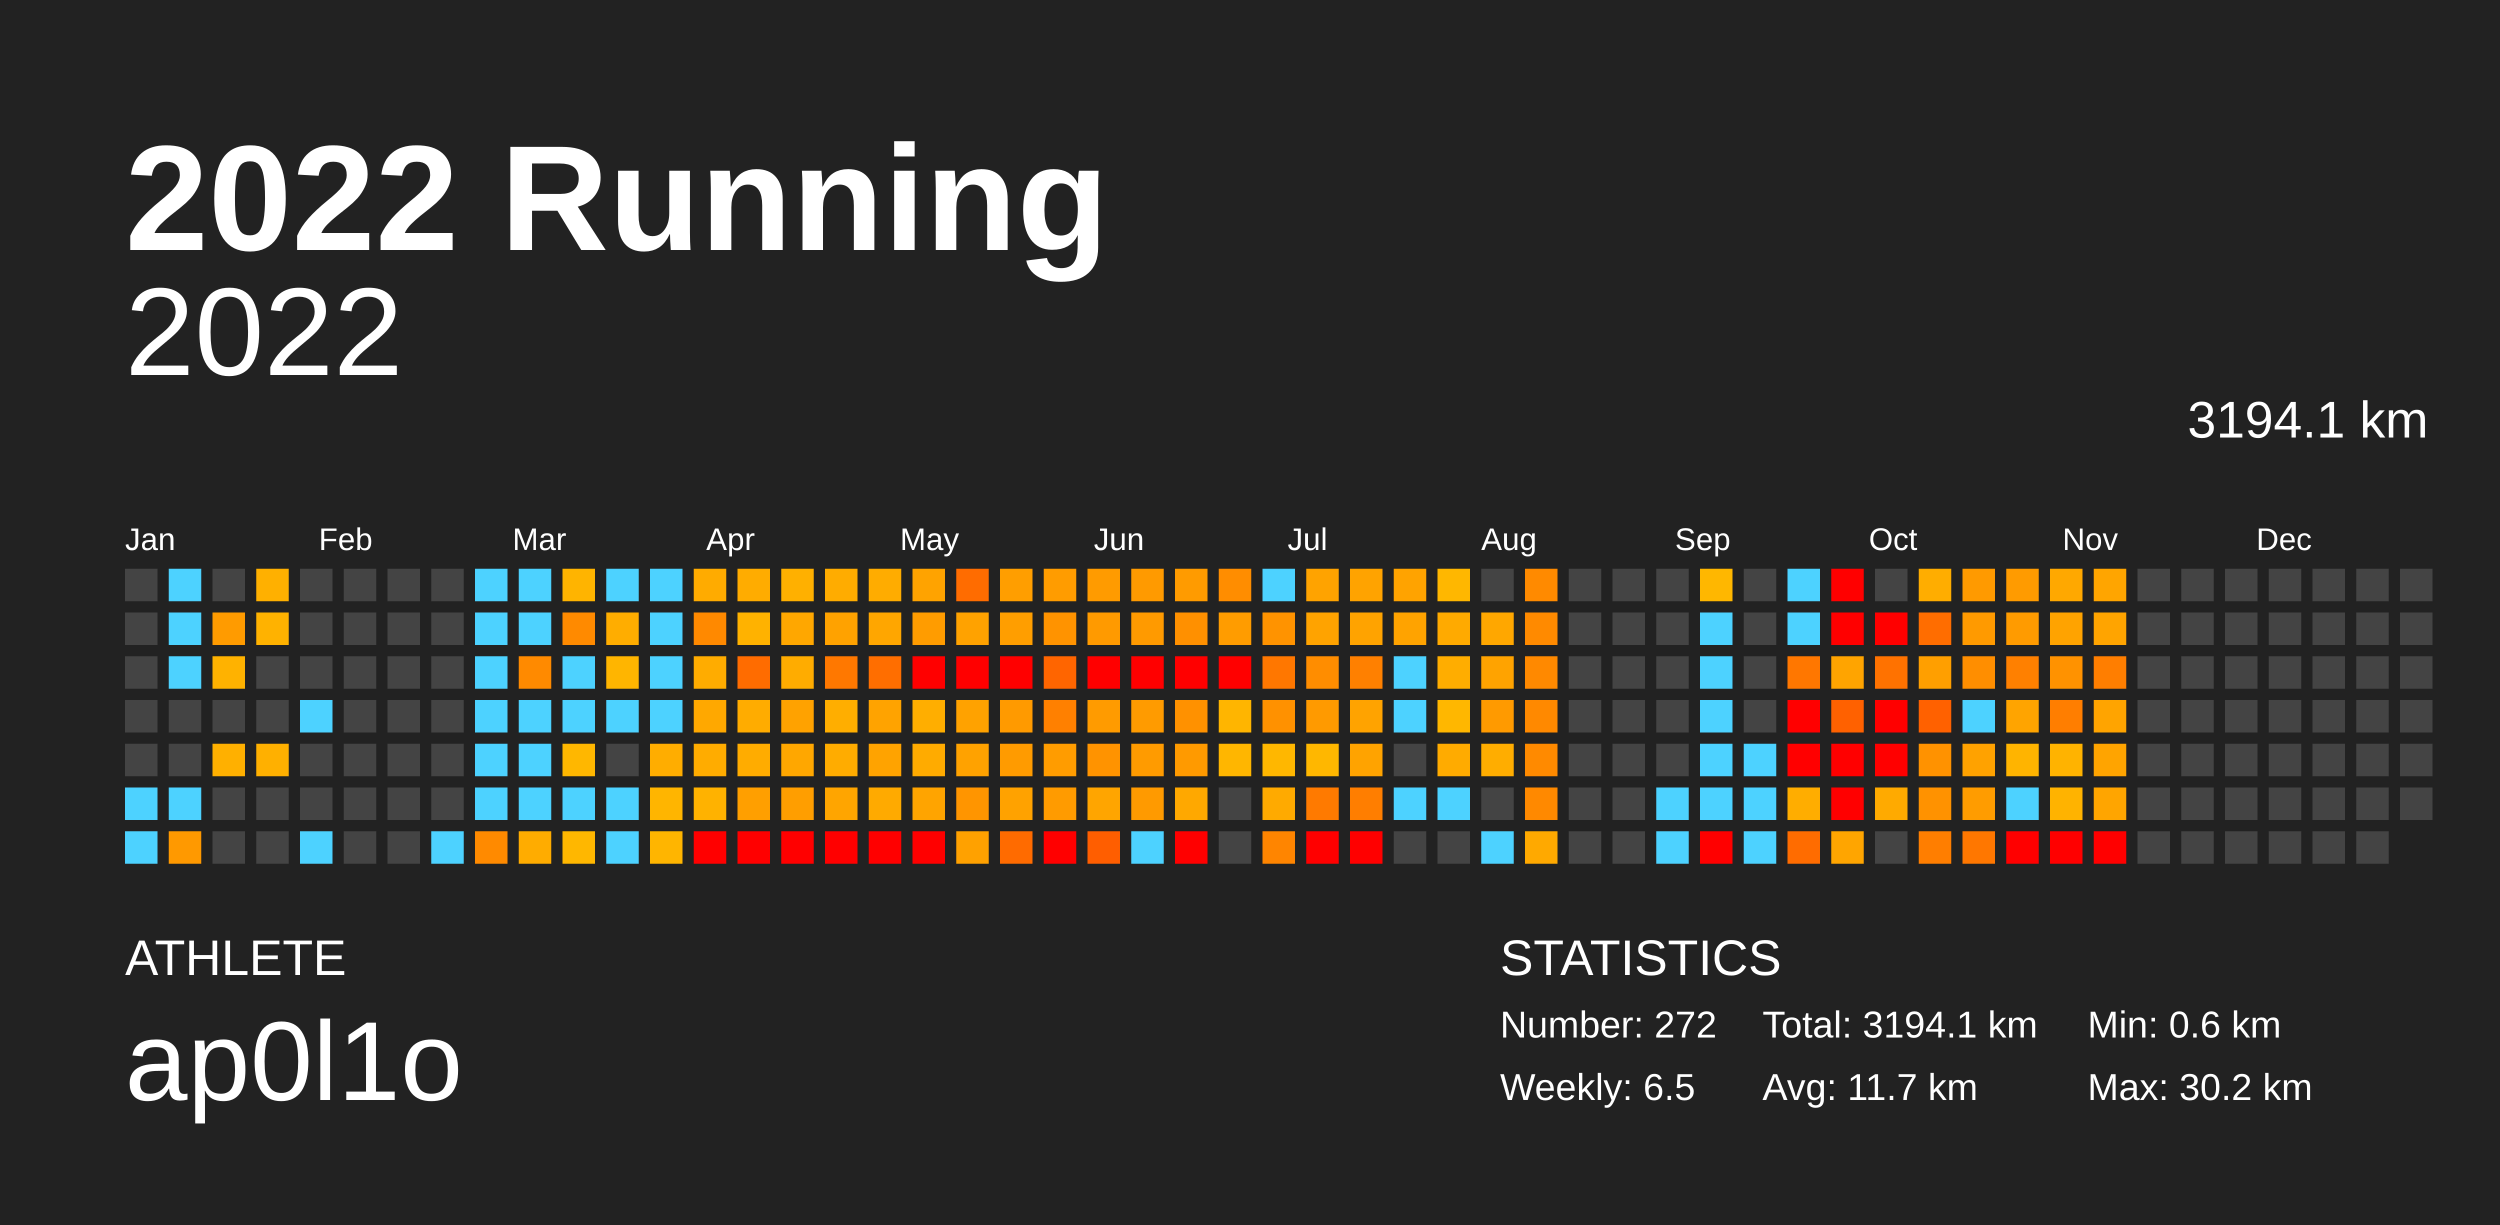
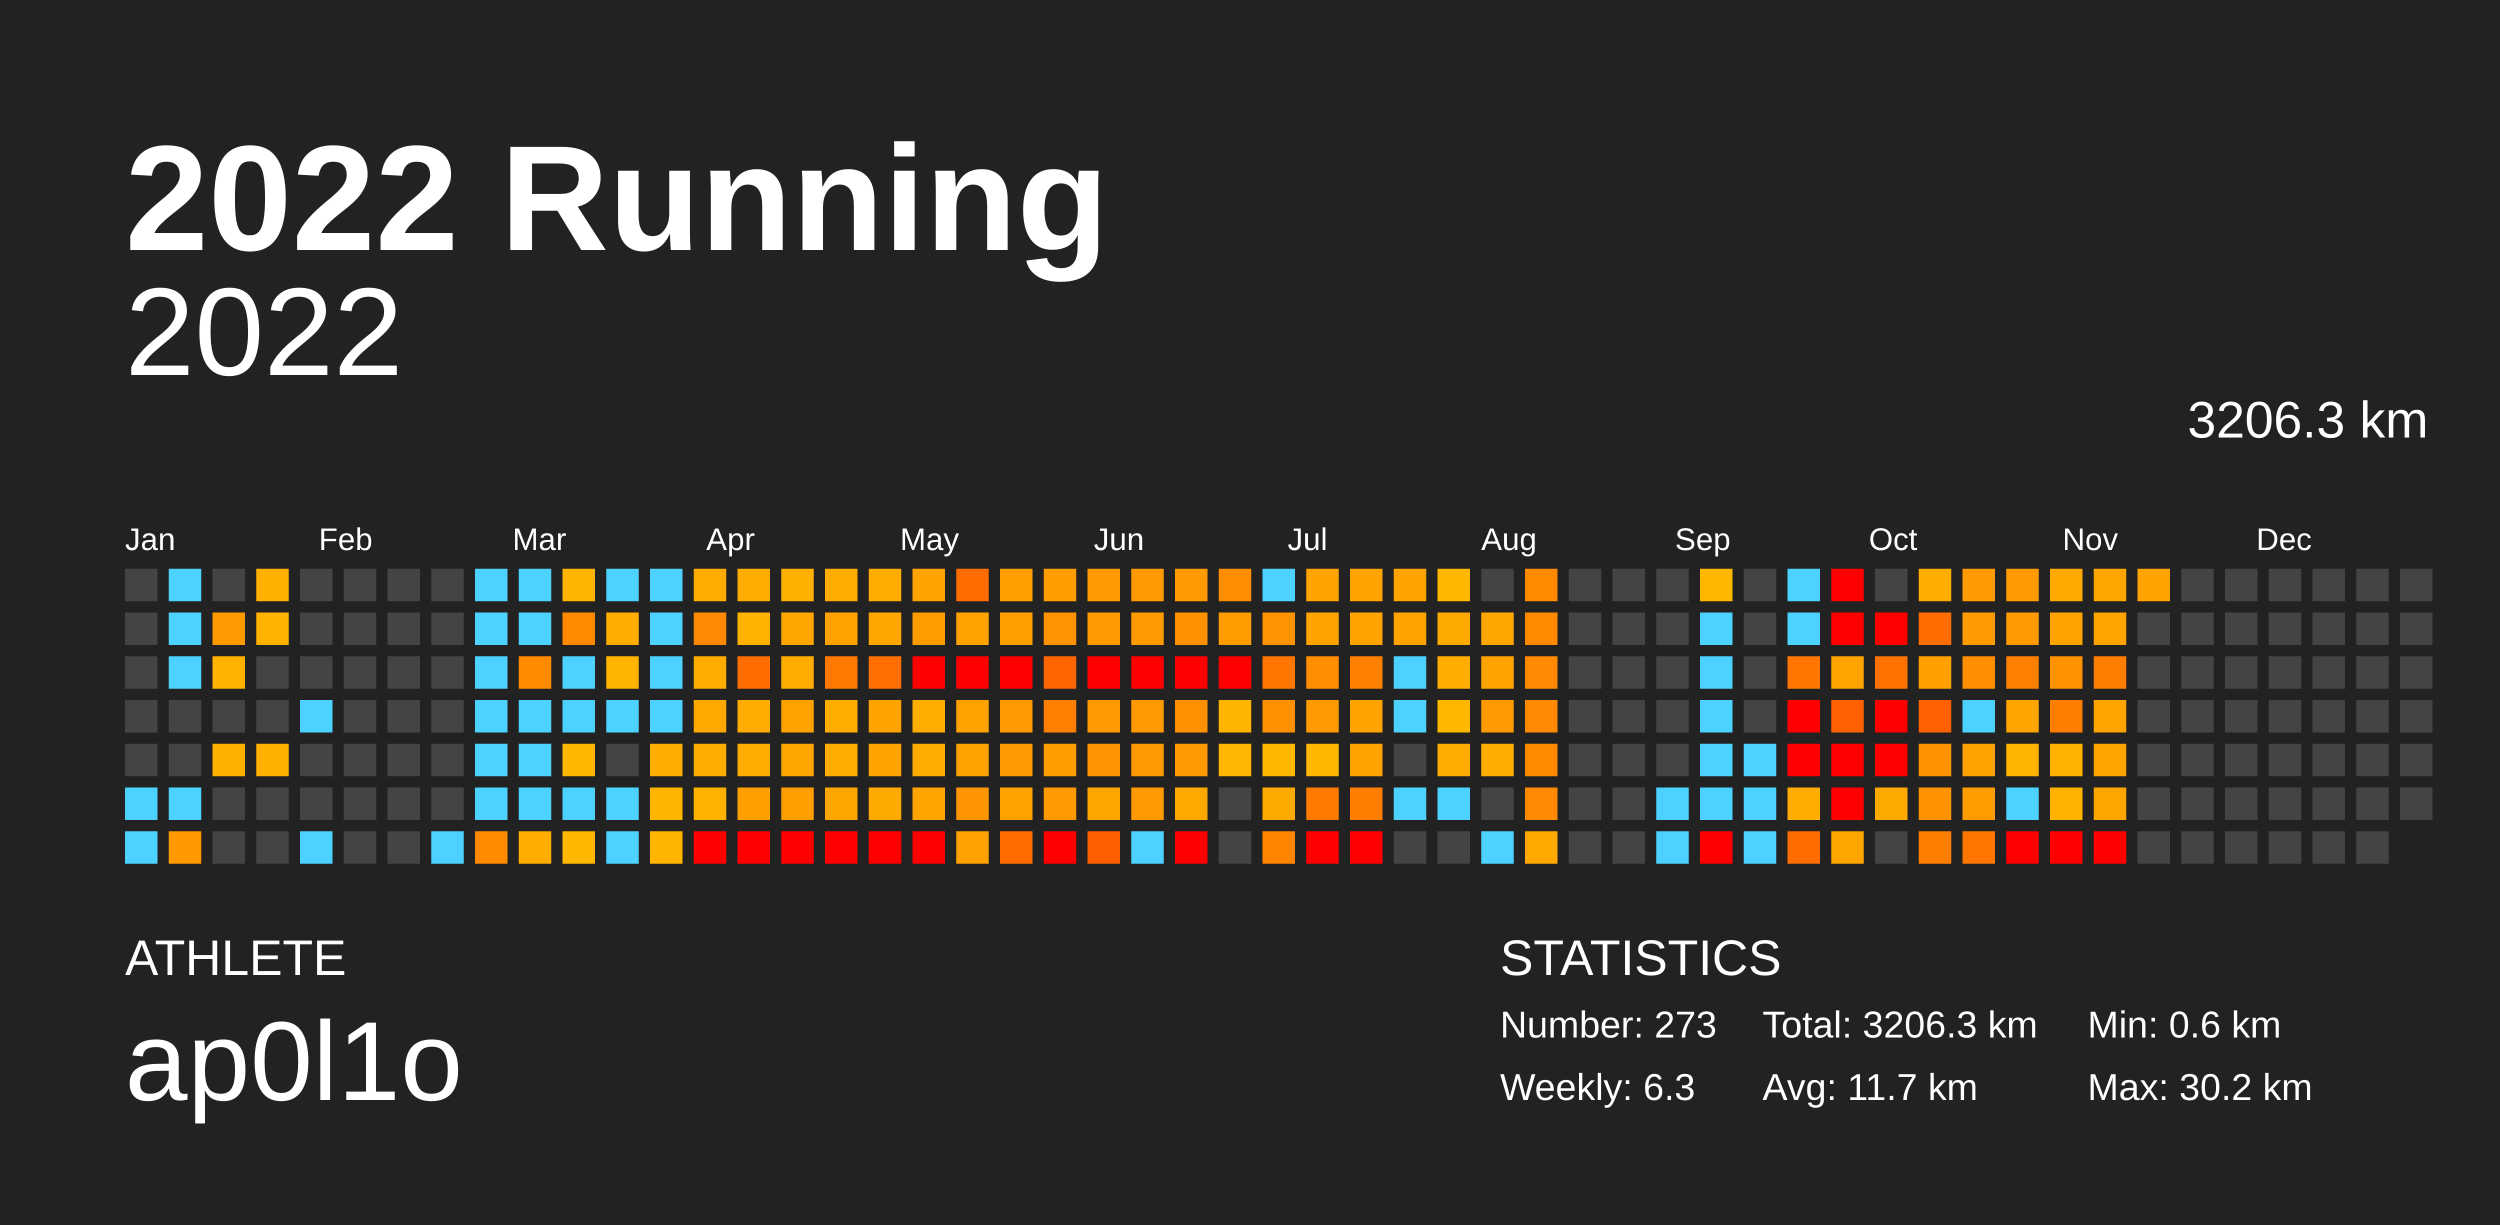
<svg xmlns="http://www.w3.org/2000/svg" baseProfile="full" height="98mm" version="1.1" viewBox="0,0,200,98" width="200mm">
  <defs />
  <rect fill="#222222" height="98" width="200" x="0" y="0" />
  <text fill="#FFFFFF" style="font-size:12px; font-family:Arial; font-weight:bold;" x="10" y="20">2022 Running</text>
  <text fill="#FFFFFF" style="font-size:4px; font-family:Arial" x="10" y="78">ATHLETE</text>
  <text fill="#FFFFFF" style="font-size:9px; font-family:Arial" x="10" y="88">ap0l1o</text>
  <text fill="#FFFFFF" style="font-size:4px; font-family:Arial" x="120" y="78">STATISTICS</text>
-   <text fill="#FFFFFF" style="font-size:3px; font-family:Arial" x="120" y="83">Number: 272</text>
-   <text fill="#FFFFFF" style="font-size:3px; font-family:Arial" x="120" y="88">Weekly: 6.5</text>
-   <text fill="#FFFFFF" style="font-size:3px; font-family:Arial" x="141" y="83">Total: 3194.1 km</text>
+   <text fill="#FFFFFF" style="font-size:3px; font-family:Arial" x="120" y="83">Number: 273</text>
+   <text fill="#FFFFFF" style="font-size:3px; font-family:Arial" x="120" y="88">Weekly: 6.3</text>
+   <text fill="#FFFFFF" style="font-size:3px; font-family:Arial" x="141" y="83">Total: 3206.3 km</text>
  <text fill="#FFFFFF" style="font-size:3px; font-family:Arial" x="141" y="88">Avg: 11.7 km</text>
  <text fill="#FFFFFF" style="font-size:3px; font-family:Arial" x="167" y="83">Min: 0.6 km</text>
  <text fill="#FFFFFF" style="font-size:3px; font-family:Arial" x="167" y="88">Max: 30.2 km</text>
  <text alignment-baseline="hanging" fill="#FFFFFF" style="font-size:10.0px; font-family:Arial;" x="10" y="30">2022</text>
-   <text alignment-baseline="hanging" fill="#FFFFFF" style="font-size:4.125px; font-family:Arial;" x="175" y="35">3194.1 km</text>
+   <text alignment-baseline="hanging" fill="#FFFFFF" style="font-size:4.125px; font-family:Arial;" x="175" y="35">3206.3 km</text>
  <text fill="#FFFFFF" style="font-size:2.5px; font-family:Arial" x="10.0" y="44">Jan</text>
  <text fill="#FFFFFF" style="font-size:2.5px; font-family:Arial" x="25.5" y="44">Feb</text>
  <text fill="#FFFFFF" style="font-size:2.5px; font-family:Arial" x="41.0" y="44">Mar</text>
  <text fill="#FFFFFF" style="font-size:2.5px; font-family:Arial" x="56.5" y="44">Apr</text>
  <text fill="#FFFFFF" style="font-size:2.5px; font-family:Arial" x="72.0" y="44">May</text>
  <text fill="#FFFFFF" style="font-size:2.5px; font-family:Arial" x="87.5" y="44">Jun</text>
  <text fill="#FFFFFF" style="font-size:2.5px; font-family:Arial" x="103.0" y="44">Jul</text>
  <text fill="#FFFFFF" style="font-size:2.5px; font-family:Arial" x="118.5" y="44">Aug</text>
  <text fill="#FFFFFF" style="font-size:2.5px; font-family:Arial" x="134.0" y="44">Sep</text>
  <text fill="#FFFFFF" style="font-size:2.5px; font-family:Arial" x="149.5" y="44">Oct</text>
  <text fill="#FFFFFF" style="font-size:2.5px; font-family:Arial" x="165.0" y="44">Nov</text>
  <text fill="#FFFFFF" style="font-size:2.5px; font-family:Arial" x="180.5" y="44">Dec</text>
  <rect fill="#444444" height="2.6" width="2.6" x="10.0" y="45.5" />
  <rect fill="#444444" height="2.6" width="2.6" x="10.0" y="49.0" />
  <rect fill="#444444" height="2.6" width="2.6" x="10.0" y="52.5" />
  <rect fill="#444444" height="2.6" width="2.6" x="10.0" y="56.0" />
  <rect fill="#444444" height="2.6" width="2.6" x="10.0" y="59.5" />
  <rect fill="#4dd2ff" height="2.6" width="2.6" x="10.0" y="63.0" />
  <rect fill="#4dd2ff" height="2.6" width="2.6" x="10.0" y="66.5" />
  <rect fill="#4dd2ff" height="2.6" width="2.6" x="13.5" y="45.5" />
  <rect fill="#4dd2ff" height="2.6" width="2.6" x="13.5" y="49.0" />
  <rect fill="#4dd2ff" height="2.6" width="2.6" x="13.5" y="52.5" />
  <rect fill="#444444" height="2.6" width="2.6" x="13.5" y="56.0" />
  <rect fill="#444444" height="2.6" width="2.6" x="13.5" y="59.5" />
  <rect fill="#4dd2ff" height="2.6" width="2.6" x="13.5" y="63.0" />
  <rect fill="#ff9900" height="2.6" width="2.6" x="13.5" y="66.5" />
  <rect fill="#444444" height="2.6" width="2.6" x="17.0" y="45.5" />
  <rect fill="#ff9b00" height="2.6" width="2.6" x="17.0" y="49.0" />
  <rect fill="#ffb200" height="2.6" width="2.6" x="17.0" y="52.5" />
  <rect fill="#444444" height="2.6" width="2.6" x="17.0" y="56.0" />
  <rect fill="#ffb000" height="2.6" width="2.6" x="17.0" y="59.5" />
  <rect fill="#444444" height="2.6" width="2.6" x="17.0" y="63.0" />
  <rect fill="#444444" height="2.6" width="2.6" x="17.0" y="66.5" />
  <rect fill="#ffb000" height="2.6" width="2.6" x="20.5" y="45.5" />
  <rect fill="#ffb200" height="2.6" width="2.6" x="20.5" y="49.0" />
  <rect fill="#444444" height="2.6" width="2.6" x="20.5" y="52.5" />
  <rect fill="#444444" height="2.6" width="2.6" x="20.5" y="56.0" />
  <rect fill="#ffb000" height="2.6" width="2.6" x="20.5" y="59.5" />
  <rect fill="#444444" height="2.6" width="2.6" x="20.5" y="63.0" />
  <rect fill="#444444" height="2.6" width="2.6" x="20.5" y="66.5" />
  <rect fill="#444444" height="2.6" width="2.6" x="24.0" y="45.5" />
  <rect fill="#444444" height="2.6" width="2.6" x="24.0" y="49.0" />
  <rect fill="#444444" height="2.6" width="2.6" x="24.0" y="52.5" />
  <rect fill="#4dd2ff" height="2.6" width="2.6" x="24.0" y="56.0" />
  <rect fill="#444444" height="2.6" width="2.6" x="24.0" y="59.5" />
  <rect fill="#444444" height="2.6" width="2.6" x="24.0" y="63.0" />
  <rect fill="#4dd2ff" height="2.6" width="2.6" x="24.0" y="66.5" />
  <rect fill="#444444" height="2.6" width="2.6" x="27.5" y="45.5" />
  <rect fill="#444444" height="2.6" width="2.6" x="27.5" y="49.0" />
  <rect fill="#444444" height="2.6" width="2.6" x="27.5" y="52.5" />
  <rect fill="#444444" height="2.6" width="2.6" x="27.5" y="56.0" />
  <rect fill="#444444" height="2.6" width="2.6" x="27.5" y="59.5" />
  <rect fill="#444444" height="2.6" width="2.6" x="27.5" y="63.0" />
  <rect fill="#444444" height="2.6" width="2.6" x="27.5" y="66.5" />
  <rect fill="#444444" height="2.6" width="2.6" x="31.0" y="45.5" />
  <rect fill="#444444" height="2.6" width="2.6" x="31.0" y="49.0" />
  <rect fill="#444444" height="2.6" width="2.6" x="31.0" y="52.5" />
  <rect fill="#444444" height="2.6" width="2.6" x="31.0" y="56.0" />
  <rect fill="#444444" height="2.6" width="2.6" x="31.0" y="59.5" />
  <rect fill="#444444" height="2.6" width="2.6" x="31.0" y="63.0" />
  <rect fill="#444444" height="2.6" width="2.6" x="31.0" y="66.5" />
  <rect fill="#444444" height="2.6" width="2.6" x="34.5" y="45.5" />
  <rect fill="#444444" height="2.6" width="2.6" x="34.5" y="49.0" />
  <rect fill="#444444" height="2.6" width="2.6" x="34.5" y="52.5" />
  <rect fill="#444444" height="2.6" width="2.6" x="34.5" y="56.0" />
  <rect fill="#444444" height="2.6" width="2.6" x="34.5" y="59.5" />
  <rect fill="#444444" height="2.6" width="2.6" x="34.5" y="63.0" />
  <rect fill="#4dd2ff" height="2.6" width="2.6" x="34.5" y="66.5" />
  <rect fill="#4dd2ff" height="2.6" width="2.6" x="38.0" y="45.5" />
  <rect fill="#4dd2ff" height="2.6" width="2.6" x="38.0" y="49.0" />
  <rect fill="#4dd2ff" height="2.6" width="2.6" x="38.0" y="52.5" />
  <rect fill="#4dd2ff" height="2.6" width="2.6" x="38.0" y="56.0" />
  <rect fill="#4dd2ff" height="2.6" width="2.6" x="38.0" y="59.5" />
  <rect fill="#4dd2ff" height="2.6" width="2.6" x="38.0" y="63.0" />
  <rect fill="#ff8a00" height="2.6" width="2.6" x="38.0" y="66.5" />
  <rect fill="#4dd2ff" height="2.6" width="2.6" x="41.5" y="45.5" />
  <rect fill="#4dd2ff" height="2.6" width="2.6" x="41.5" y="49.0" />
  <rect fill="#ff8a00" height="2.6" width="2.6" x="41.5" y="52.5" />
  <rect fill="#4dd2ff" height="2.6" width="2.6" x="41.5" y="56.0" />
  <rect fill="#4dd2ff" height="2.6" width="2.6" x="41.5" y="59.5" />
  <rect fill="#4dd2ff" height="2.6" width="2.6" x="41.5" y="63.0" />
  <rect fill="#ffac00" height="2.6" width="2.6" x="41.5" y="66.5" />
  <rect fill="#ffb400" height="2.6" width="2.6" x="45.0" y="45.5" />
  <rect fill="#ff8a00" height="2.6" width="2.6" x="45.0" y="49.0" />
  <rect fill="#4dd2ff" height="2.6" width="2.6" x="45.0" y="52.5" />
  <rect fill="#4dd2ff" height="2.6" width="2.6" x="45.0" y="56.0" />
  <rect fill="#ffb700" height="2.6" width="2.6" x="45.0" y="59.5" />
  <rect fill="#4dd2ff" height="2.6" width="2.6" x="45.0" y="63.0" />
  <rect fill="#ffb700" height="2.6" width="2.6" x="45.0" y="66.5" />
  <rect fill="#4dd2ff" height="2.6" width="2.6" x="48.5" y="45.5" />
  <rect fill="#ffad00" height="2.6" width="2.6" x="48.5" y="49.0" />
  <rect fill="#ffb500" height="2.6" width="2.6" x="48.5" y="52.5" />
  <rect fill="#4dd2ff" height="2.6" width="2.6" x="48.5" y="56.0" />
  <rect fill="#444444" height="2.6" width="2.6" x="48.5" y="59.5" />
  <rect fill="#4dd2ff" height="2.6" width="2.6" x="48.5" y="63.0" />
  <rect fill="#4dd2ff" height="2.6" width="2.6" x="48.5" y="66.5" />
  <rect fill="#4dd2ff" height="2.6" width="2.6" x="52.0" y="45.5" />
  <rect fill="#4dd2ff" height="2.6" width="2.6" x="52.0" y="49.0" />
  <rect fill="#4dd2ff" height="2.6" width="2.6" x="52.0" y="52.5" />
  <rect fill="#4dd2ff" height="2.6" width="2.6" x="52.0" y="56.0" />
  <rect fill="#ffad00" height="2.6" width="2.6" x="52.0" y="59.5" />
  <rect fill="#ffb500" height="2.6" width="2.6" x="52.0" y="63.0" />
  <rect fill="#ffb500" height="2.6" width="2.6" x="52.0" y="66.5" />
  <rect fill="#ffab00" height="2.6" width="2.6" x="55.5" y="45.5" />
  <rect fill="#ff8900" height="2.6" width="2.6" x="55.5" y="49.0" />
  <rect fill="#ffac00" height="2.6" width="2.6" x="55.5" y="52.5" />
  <rect fill="#ffa800" height="2.6" width="2.6" x="55.5" y="56.0" />
  <rect fill="#ffac00" height="2.6" width="2.6" x="55.5" y="59.5" />
  <rect fill="#ffb200" height="2.6" width="2.6" x="55.5" y="63.0" />
  <rect fill="red" height="2.6" width="2.6" x="55.5" y="66.5" />
  <rect fill="#ffac00" height="2.6" width="2.6" x="59.0" y="45.5" />
  <rect fill="#ffb200" height="2.6" width="2.6" x="59.0" y="49.0" />
  <rect fill="#ff6c00" height="2.6" width="2.6" x="59.0" y="52.5" />
  <rect fill="#ffac00" height="2.6" width="2.6" x="59.0" y="56.0" />
  <rect fill="#ffac00" height="2.6" width="2.6" x="59.0" y="59.5" />
  <rect fill="#ff9f00" height="2.6" width="2.6" x="59.0" y="63.0" />
  <rect fill="red" height="2.6" width="2.6" x="59.0" y="66.5" />
  <rect fill="#ffb000" height="2.6" width="2.6" x="62.5" y="45.5" />
  <rect fill="#ffa700" height="2.6" width="2.6" x="62.5" y="49.0" />
  <rect fill="#ffac00" height="2.6" width="2.6" x="62.5" y="52.5" />
  <rect fill="#ffa200" height="2.6" width="2.6" x="62.5" y="56.0" />
  <rect fill="#ffa700" height="2.6" width="2.6" x="62.5" y="59.5" />
  <rect fill="#ff9e00" height="2.6" width="2.6" x="62.5" y="63.0" />
  <rect fill="red" height="2.6" width="2.6" x="62.5" y="66.5" />
  <rect fill="#ffac00" height="2.6" width="2.6" x="66.0" y="45.5" />
  <rect fill="#ffa200" height="2.6" width="2.6" x="66.0" y="49.0" />
  <rect fill="#ff7800" height="2.6" width="2.6" x="66.0" y="52.5" />
  <rect fill="#ffae00" height="2.6" width="2.6" x="66.0" y="56.0" />
  <rect fill="#ffac00" height="2.6" width="2.6" x="66.0" y="59.5" />
  <rect fill="#ffa500" height="2.6" width="2.6" x="66.0" y="63.0" />
  <rect fill="red" height="2.6" width="2.6" x="66.0" y="66.5" />
  <rect fill="#ffac00" height="2.6" width="2.6" x="69.5" y="45.5" />
  <rect fill="#ffa600" height="2.6" width="2.6" x="69.5" y="49.0" />
  <rect fill="#ff6e00" height="2.6" width="2.6" x="69.5" y="52.5" />
  <rect fill="#ffa300" height="2.6" width="2.6" x="69.5" y="56.0" />
  <rect fill="#ffa300" height="2.6" width="2.6" x="69.5" y="59.5" />
  <rect fill="#ffaa00" height="2.6" width="2.6" x="69.5" y="63.0" />
  <rect fill="red" height="2.6" width="2.6" x="69.5" y="66.5" />
  <rect fill="#ffa300" height="2.6" width="2.6" x="73.0" y="45.5" />
  <rect fill="#ff9c00" height="2.6" width="2.6" x="73.0" y="49.0" />
  <rect fill="red" height="2.6" width="2.6" x="73.0" y="52.5" />
  <rect fill="#ffae00" height="2.6" width="2.6" x="73.0" y="56.0" />
  <rect fill="#ffab00" height="2.6" width="2.6" x="73.0" y="59.5" />
  <rect fill="#ffa400" height="2.6" width="2.6" x="73.0" y="63.0" />
  <rect fill="red" height="2.6" width="2.6" x="73.0" y="66.5" />
  <rect fill="#ff6c00" height="2.6" width="2.6" x="76.5" y="45.5" />
  <rect fill="#ffa200" height="2.6" width="2.6" x="76.5" y="49.0" />
  <rect fill="red" height="2.6" width="2.6" x="76.5" y="52.5" />
  <rect fill="#ffa200" height="2.6" width="2.6" x="76.5" y="56.0" />
  <rect fill="#ffa200" height="2.6" width="2.6" x="76.5" y="59.5" />
  <rect fill="#ff9500" height="2.6" width="2.6" x="76.5" y="63.0" />
  <rect fill="#ffa100" height="2.6" width="2.6" x="76.5" y="66.5" />
  <rect fill="#ff9e00" height="2.6" width="2.6" x="80.0" y="45.5" />
  <rect fill="#ff9e00" height="2.6" width="2.6" x="80.0" y="49.0" />
  <rect fill="red" height="2.6" width="2.6" x="80.0" y="52.5" />
  <rect fill="#ff9a00" height="2.6" width="2.6" x="80.0" y="56.0" />
  <rect fill="#ff9b00" height="2.6" width="2.6" x="80.0" y="59.5" />
  <rect fill="#ffa200" height="2.6" width="2.6" x="80.0" y="63.0" />
  <rect fill="#ff6b00" height="2.6" width="2.6" x="80.0" y="66.5" />
  <rect fill="#ff9c00" height="2.6" width="2.6" x="83.5" y="45.5" />
  <rect fill="#ff9300" height="2.6" width="2.6" x="83.5" y="49.0" />
  <rect fill="#ff6500" height="2.6" width="2.6" x="83.5" y="52.5" />
  <rect fill="#ff8000" height="2.6" width="2.6" x="83.5" y="56.0" />
  <rect fill="#ff9c00" height="2.6" width="2.6" x="83.5" y="59.5" />
  <rect fill="#ff9b00" height="2.6" width="2.6" x="83.5" y="63.0" />
  <rect fill="red" height="2.6" width="2.6" x="83.5" y="66.5" />
  <rect fill="#ff9b00" height="2.6" width="2.6" x="87.0" y="45.5" />
  <rect fill="#ff9a00" height="2.6" width="2.6" x="87.0" y="49.0" />
  <rect fill="red" height="2.6" width="2.6" x="87.0" y="52.5" />
  <rect fill="#ff9b00" height="2.6" width="2.6" x="87.0" y="56.0" />
  <rect fill="#ff9300" height="2.6" width="2.6" x="87.0" y="59.5" />
  <rect fill="#ffa500" height="2.6" width="2.6" x="87.0" y="63.0" />
  <rect fill="#ff5e00" height="2.6" width="2.6" x="87.0" y="66.5" />
  <rect fill="#ff9a00" height="2.6" width="2.6" x="90.5" y="45.5" />
  <rect fill="#ff9a00" height="2.6" width="2.6" x="90.5" y="49.0" />
  <rect fill="red" height="2.6" width="2.6" x="90.5" y="52.5" />
  <rect fill="#ff9b00" height="2.6" width="2.6" x="90.5" y="56.0" />
  <rect fill="#ff9b00" height="2.6" width="2.6" x="90.5" y="59.5" />
  <rect fill="#ff9a00" height="2.6" width="2.6" x="90.5" y="63.0" />
  <rect fill="#4dd2ff" height="2.6" width="2.6" x="90.5" y="66.5" />
  <rect fill="#ff9b00" height="2.6" width="2.6" x="94.0" y="45.5" />
  <rect fill="#ff9000" height="2.6" width="2.6" x="94.0" y="49.0" />
  <rect fill="red" height="2.6" width="2.6" x="94.0" y="52.5" />
  <rect fill="#ff9100" height="2.6" width="2.6" x="94.0" y="56.0" />
  <rect fill="#ff9a00" height="2.6" width="2.6" x="94.0" y="59.5" />
  <rect fill="#ffa800" height="2.6" width="2.6" x="94.0" y="63.0" />
  <rect fill="red" height="2.6" width="2.6" x="94.0" y="66.5" />
  <rect fill="#ff8d00" height="2.6" width="2.6" x="97.5" y="45.5" />
  <rect fill="#ff9c00" height="2.6" width="2.6" x="97.5" y="49.0" />
  <rect fill="red" height="2.6" width="2.6" x="97.5" y="52.5" />
  <rect fill="#ffb500" height="2.6" width="2.6" x="97.5" y="56.0" />
  <rect fill="#ffb600" height="2.6" width="2.6" x="97.5" y="59.5" />
  <rect fill="#444444" height="2.6" width="2.6" x="97.5" y="63.0" />
  <rect fill="#444444" height="2.6" width="2.6" x="97.5" y="66.5" />
  <rect fill="#4dd2ff" height="2.6" width="2.6" x="101.0" y="45.5" />
  <rect fill="#ff9300" height="2.6" width="2.6" x="101.0" y="49.0" />
  <rect fill="#ff7700" height="2.6" width="2.6" x="101.0" y="52.5" />
  <rect fill="#ff9100" height="2.6" width="2.6" x="101.0" y="56.0" />
  <rect fill="#ffb700" height="2.6" width="2.6" x="101.0" y="59.5" />
  <rect fill="#ffaa00" height="2.6" width="2.6" x="101.0" y="63.0" />
  <rect fill="#ff8500" height="2.6" width="2.6" x="101.0" y="66.5" />
  <rect fill="#ffa300" height="2.6" width="2.6" x="104.5" y="45.5" />
  <rect fill="#ffa300" height="2.6" width="2.6" x="104.5" y="49.0" />
  <rect fill="#ff8d00" height="2.6" width="2.6" x="104.5" y="52.5" />
  <rect fill="#ff9a00" height="2.6" width="2.6" x="104.5" y="56.0" />
  <rect fill="#ffb700" height="2.6" width="2.6" x="104.5" y="59.5" />
  <rect fill="#ff7a00" height="2.6" width="2.6" x="104.5" y="63.0" />
  <rect fill="red" height="2.6" width="2.6" x="104.5" y="66.5" />
  <rect fill="#ffa300" height="2.6" width="2.6" x="108.0" y="45.5" />
  <rect fill="#ffa300" height="2.6" width="2.6" x="108.0" y="49.0" />
  <rect fill="#ff8000" height="2.6" width="2.6" x="108.0" y="52.5" />
  <rect fill="#ffa300" height="2.6" width="2.6" x="108.0" y="56.0" />
  <rect fill="#ffa300" height="2.6" width="2.6" x="108.0" y="59.5" />
  <rect fill="#ff7e00" height="2.6" width="2.6" x="108.0" y="63.0" />
  <rect fill="red" height="2.6" width="2.6" x="108.0" y="66.5" />
  <rect fill="#ffa300" height="2.6" width="2.6" x="111.5" y="45.5" />
  <rect fill="#ffa300" height="2.6" width="2.6" x="111.5" y="49.0" />
  <rect fill="#4dd2ff" height="2.6" width="2.6" x="111.5" y="52.5" />
  <rect fill="#4dd2ff" height="2.6" width="2.6" x="111.5" y="56.0" />
  <rect fill="#444444" height="2.6" width="2.6" x="111.5" y="59.5" />
  <rect fill="#4dd2ff" height="2.6" width="2.6" x="111.5" y="63.0" />
  <rect fill="#444444" height="2.6" width="2.6" x="111.5" y="66.5" />
  <rect fill="#ffb700" height="2.6" width="2.6" x="115.0" y="45.5" />
  <rect fill="#ffaa00" height="2.6" width="2.6" x="115.0" y="49.0" />
  <rect fill="#ffad00" height="2.6" width="2.6" x="115.0" y="52.5" />
  <rect fill="#ffb700" height="2.6" width="2.6" x="115.0" y="56.0" />
  <rect fill="#ffab00" height="2.6" width="2.6" x="115.0" y="59.5" />
  <rect fill="#4dd2ff" height="2.6" width="2.6" x="115.0" y="63.0" />
  <rect fill="#444444" height="2.6" width="2.6" x="115.0" y="66.5" />
  <rect fill="#444444" height="2.6" width="2.6" x="118.5" y="45.5" />
  <rect fill="#ffa700" height="2.6" width="2.6" x="118.5" y="49.0" />
  <rect fill="#ffa300" height="2.6" width="2.6" x="118.5" y="52.5" />
  <rect fill="#ff9a00" height="2.6" width="2.6" x="118.5" y="56.0" />
  <rect fill="#ffad00" height="2.6" width="2.6" x="118.5" y="59.5" />
  <rect fill="#444444" height="2.6" width="2.6" x="118.5" y="63.0" />
  <rect fill="#4dd2ff" height="2.6" width="2.6" x="118.5" y="66.5" />
  <rect fill="#ff8a00" height="2.6" width="2.6" x="122.0" y="45.5" />
  <rect fill="#ff8a00" height="2.6" width="2.6" x="122.0" y="49.0" />
  <rect fill="#ff8900" height="2.6" width="2.6" x="122.0" y="52.5" />
  <rect fill="#ff8900" height="2.6" width="2.6" x="122.0" y="56.0" />
  <rect fill="#ff8a00" height="2.6" width="2.6" x="122.0" y="59.5" />
  <rect fill="#ff8900" height="2.6" width="2.6" x="122.0" y="63.0" />
  <rect fill="#ffa900" height="2.6" width="2.6" x="122.0" y="66.5" />
  <rect fill="#444444" height="2.6" width="2.6" x="125.5" y="45.5" />
  <rect fill="#444444" height="2.6" width="2.6" x="125.5" y="49.0" />
  <rect fill="#444444" height="2.6" width="2.6" x="125.5" y="52.5" />
  <rect fill="#444444" height="2.6" width="2.6" x="125.5" y="56.0" />
  <rect fill="#444444" height="2.6" width="2.6" x="125.5" y="59.5" />
  <rect fill="#444444" height="2.6" width="2.6" x="125.5" y="63.0" />
  <rect fill="#444444" height="2.6" width="2.6" x="125.5" y="66.5" />
  <rect fill="#444444" height="2.6" width="2.6" x="129.0" y="45.5" />
  <rect fill="#444444" height="2.6" width="2.6" x="129.0" y="49.0" />
  <rect fill="#444444" height="2.6" width="2.6" x="129.0" y="52.5" />
  <rect fill="#444444" height="2.6" width="2.6" x="129.0" y="56.0" />
  <rect fill="#444444" height="2.6" width="2.6" x="129.0" y="59.5" />
  <rect fill="#444444" height="2.6" width="2.6" x="129.0" y="63.0" />
  <rect fill="#444444" height="2.6" width="2.6" x="129.0" y="66.5" />
  <rect fill="#444444" height="2.6" width="2.6" x="132.5" y="45.5" />
  <rect fill="#444444" height="2.6" width="2.6" x="132.5" y="49.0" />
  <rect fill="#444444" height="2.6" width="2.6" x="132.5" y="52.5" />
  <rect fill="#444444" height="2.6" width="2.6" x="132.5" y="56.0" />
  <rect fill="#444444" height="2.6" width="2.6" x="132.5" y="59.5" />
  <rect fill="#4dd2ff" height="2.6" width="2.6" x="132.5" y="63.0" />
  <rect fill="#4dd2ff" height="2.6" width="2.6" x="132.5" y="66.5" />
  <rect fill="#ffb700" height="2.6" width="2.6" x="136.0" y="45.5" />
  <rect fill="#4dd2ff" height="2.6" width="2.6" x="136.0" y="49.0" />
  <rect fill="#4dd2ff" height="2.6" width="2.6" x="136.0" y="52.5" />
  <rect fill="#4dd2ff" height="2.6" width="2.6" x="136.0" y="56.0" />
  <rect fill="#4dd2ff" height="2.6" width="2.6" x="136.0" y="59.5" />
  <rect fill="#4dd2ff" height="2.6" width="2.6" x="136.0" y="63.0" />
  <rect fill="red" height="2.6" width="2.6" x="136.0" y="66.5" />
  <rect fill="#444444" height="2.6" width="2.6" x="139.5" y="45.5" />
  <rect fill="#444444" height="2.6" width="2.6" x="139.5" y="49.0" />
  <rect fill="#444444" height="2.6" width="2.6" x="139.5" y="52.5" />
  <rect fill="#444444" height="2.6" width="2.6" x="139.5" y="56.0" />
  <rect fill="#4dd2ff" height="2.6" width="2.6" x="139.5" y="59.5" />
  <rect fill="#4dd2ff" height="2.6" width="2.6" x="139.5" y="63.0" />
  <rect fill="#4dd2ff" height="2.6" width="2.6" x="139.5" y="66.5" />
  <rect fill="#4dd2ff" height="2.6" width="2.6" x="143.0" y="45.5" />
  <rect fill="#4dd2ff" height="2.6" width="2.6" x="143.0" y="49.0" />
  <rect fill="#ff7700" height="2.6" width="2.6" x="143.0" y="52.5" />
  <rect fill="red" height="2.6" width="2.6" x="143.0" y="56.0" />
  <rect fill="red" height="2.6" width="2.6" x="143.0" y="59.5" />
  <rect fill="#ffad00" height="2.6" width="2.6" x="143.0" y="63.0" />
  <rect fill="#ff6c00" height="2.6" width="2.6" x="143.0" y="66.5" />
  <rect fill="red" height="2.6" width="2.6" x="146.5" y="45.5" />
  <rect fill="red" height="2.6" width="2.6" x="146.5" y="49.0" />
  <rect fill="#ffa400" height="2.6" width="2.6" x="146.5" y="52.5" />
  <rect fill="#ff6100" height="2.6" width="2.6" x="146.5" y="56.0" />
  <rect fill="red" height="2.6" width="2.6" x="146.5" y="59.5" />
  <rect fill="red" height="2.6" width="2.6" x="146.5" y="63.0" />
  <rect fill="#ffa500" height="2.6" width="2.6" x="146.5" y="66.5" />
  <rect fill="#444444" height="2.6" width="2.6" x="150.0" y="45.5" />
  <rect fill="red" height="2.6" width="2.6" x="150.0" y="49.0" />
  <rect fill="#ff7200" height="2.6" width="2.6" x="150.0" y="52.5" />
  <rect fill="red" height="2.6" width="2.6" x="150.0" y="56.0" />
  <rect fill="red" height="2.6" width="2.6" x="150.0" y="59.5" />
  <rect fill="#ffaa00" height="2.6" width="2.6" x="150.0" y="63.0" />
  <rect fill="#444444" height="2.6" width="2.6" x="150.0" y="66.5" />
  <rect fill="#ffad00" height="2.6" width="2.6" x="153.5" y="45.5" />
  <rect fill="#ff6d00" height="2.6" width="2.6" x="153.5" y="49.0" />
  <rect fill="#ff9f00" height="2.6" width="2.6" x="153.5" y="52.5" />
  <rect fill="#ff6100" height="2.6" width="2.6" x="153.5" y="56.0" />
  <rect fill="#ff9200" height="2.6" width="2.6" x="153.5" y="59.5" />
  <rect fill="#ff9200" height="2.6" width="2.6" x="153.5" y="63.0" />
  <rect fill="#ff7e00" height="2.6" width="2.6" x="153.5" y="66.5" />
  <rect fill="#ff9a00" height="2.6" width="2.6" x="157.0" y="45.5" />
  <rect fill="#ff9a00" height="2.6" width="2.6" x="157.0" y="49.0" />
  <rect fill="#ff8e00" height="2.6" width="2.6" x="157.0" y="52.5" />
  <rect fill="#4dd2ff" height="2.6" width="2.6" x="157.0" y="56.0" />
  <rect fill="#ffa200" height="2.6" width="2.6" x="157.0" y="59.5" />
  <rect fill="#ff9c00" height="2.6" width="2.6" x="157.0" y="63.0" />
  <rect fill="#ff7700" height="2.6" width="2.6" x="157.0" y="66.5" />
  <rect fill="#ff9b00" height="2.6" width="2.6" x="160.5" y="45.5" />
  <rect fill="#ff9b00" height="2.6" width="2.6" x="160.5" y="49.0" />
  <rect fill="#ff8000" height="2.6" width="2.6" x="160.5" y="52.5" />
  <rect fill="#ffa400" height="2.6" width="2.6" x="160.5" y="56.0" />
  <rect fill="#ffb400" height="2.6" width="2.6" x="160.5" y="59.5" />
  <rect fill="#4dd2ff" height="2.6" width="2.6" x="160.5" y="63.0" />
  <rect fill="red" height="2.6" width="2.6" x="160.5" y="66.5" />
  <rect fill="#ffa800" height="2.6" width="2.6" x="164.0" y="45.5" />
  <rect fill="#ffa300" height="2.6" width="2.6" x="164.0" y="49.0" />
  <rect fill="#ff9200" height="2.6" width="2.6" x="164.0" y="52.5" />
  <rect fill="#ff7e00" height="2.6" width="2.6" x="164.0" y="56.0" />
  <rect fill="#ffb300" height="2.6" width="2.6" x="164.0" y="59.5" />
  <rect fill="#ffb300" height="2.6" width="2.6" x="164.0" y="63.0" />
  <rect fill="red" height="2.6" width="2.6" x="164.0" y="66.5" />
  <rect fill="#ffa500" height="2.6" width="2.6" x="167.5" y="45.5" />
  <rect fill="#ffa400" height="2.6" width="2.6" x="167.5" y="49.0" />
  <rect fill="#ff7e00" height="2.6" width="2.6" x="167.5" y="52.5" />
  <rect fill="#ffa400" height="2.6" width="2.6" x="167.5" y="56.0" />
  <rect fill="#ffa400" height="2.6" width="2.6" x="167.5" y="59.5" />
  <rect fill="#ffa500" height="2.6" width="2.6" x="167.5" y="63.0" />
  <rect fill="red" height="2.6" width="2.6" x="167.5" y="66.5" />
-   <rect fill="#444444" height="2.6" width="2.6" x="171.0" y="45.5" />
+   <rect fill="#ffa300" height="2.6" width="2.6" x="171.0" y="45.5" />
  <rect fill="#444444" height="2.6" width="2.6" x="171.0" y="49.0" />
  <rect fill="#444444" height="2.6" width="2.6" x="171.0" y="52.5" />
  <rect fill="#444444" height="2.6" width="2.6" x="171.0" y="56.0" />
  <rect fill="#444444" height="2.6" width="2.6" x="171.0" y="59.5" />
  <rect fill="#444444" height="2.6" width="2.6" x="171.0" y="63.0" />
  <rect fill="#444444" height="2.6" width="2.6" x="171.0" y="66.5" />
  <rect fill="#444444" height="2.6" width="2.6" x="174.5" y="45.5" />
  <rect fill="#444444" height="2.6" width="2.6" x="174.5" y="49.0" />
  <rect fill="#444444" height="2.6" width="2.6" x="174.5" y="52.5" />
  <rect fill="#444444" height="2.6" width="2.6" x="174.5" y="56.0" />
  <rect fill="#444444" height="2.6" width="2.6" x="174.5" y="59.5" />
  <rect fill="#444444" height="2.6" width="2.6" x="174.5" y="63.0" />
  <rect fill="#444444" height="2.6" width="2.6" x="174.5" y="66.5" />
  <rect fill="#444444" height="2.6" width="2.6" x="178.0" y="45.5" />
  <rect fill="#444444" height="2.6" width="2.6" x="178.0" y="49.0" />
  <rect fill="#444444" height="2.6" width="2.6" x="178.0" y="52.5" />
  <rect fill="#444444" height="2.6" width="2.6" x="178.0" y="56.0" />
  <rect fill="#444444" height="2.6" width="2.6" x="178.0" y="59.5" />
  <rect fill="#444444" height="2.6" width="2.6" x="178.0" y="63.0" />
  <rect fill="#444444" height="2.6" width="2.6" x="178.0" y="66.5" />
  <rect fill="#444444" height="2.6" width="2.6" x="181.5" y="45.5" />
  <rect fill="#444444" height="2.6" width="2.6" x="181.5" y="49.0" />
  <rect fill="#444444" height="2.6" width="2.6" x="181.5" y="52.5" />
  <rect fill="#444444" height="2.6" width="2.6" x="181.5" y="56.0" />
  <rect fill="#444444" height="2.6" width="2.6" x="181.5" y="59.5" />
  <rect fill="#444444" height="2.6" width="2.6" x="181.5" y="63.0" />
  <rect fill="#444444" height="2.6" width="2.6" x="181.5" y="66.5" />
  <rect fill="#444444" height="2.6" width="2.6" x="185.0" y="45.5" />
  <rect fill="#444444" height="2.6" width="2.6" x="185.0" y="49.0" />
  <rect fill="#444444" height="2.6" width="2.6" x="185.0" y="52.5" />
  <rect fill="#444444" height="2.6" width="2.6" x="185.0" y="56.0" />
  <rect fill="#444444" height="2.6" width="2.6" x="185.0" y="59.5" />
  <rect fill="#444444" height="2.6" width="2.6" x="185.0" y="63.0" />
  <rect fill="#444444" height="2.6" width="2.6" x="185.0" y="66.5" />
  <rect fill="#444444" height="2.6" width="2.6" x="188.5" y="45.5" />
  <rect fill="#444444" height="2.6" width="2.6" x="188.5" y="49.0" />
  <rect fill="#444444" height="2.6" width="2.6" x="188.5" y="52.5" />
  <rect fill="#444444" height="2.6" width="2.6" x="188.5" y="56.0" />
  <rect fill="#444444" height="2.6" width="2.6" x="188.5" y="59.5" />
  <rect fill="#444444" height="2.6" width="2.6" x="188.5" y="63.0" />
  <rect fill="#444444" height="2.6" width="2.6" x="188.5" y="66.5" />
  <rect fill="#444444" height="2.6" width="2.6" x="192.0" y="45.5" />
  <rect fill="#444444" height="2.6" width="2.6" x="192.0" y="49.0" />
  <rect fill="#444444" height="2.6" width="2.6" x="192.0" y="52.5" />
  <rect fill="#444444" height="2.6" width="2.6" x="192.0" y="56.0" />
  <rect fill="#444444" height="2.6" width="2.6" x="192.0" y="59.5" />
  <rect fill="#444444" height="2.6" width="2.6" x="192.0" y="63.0" />
</svg>
